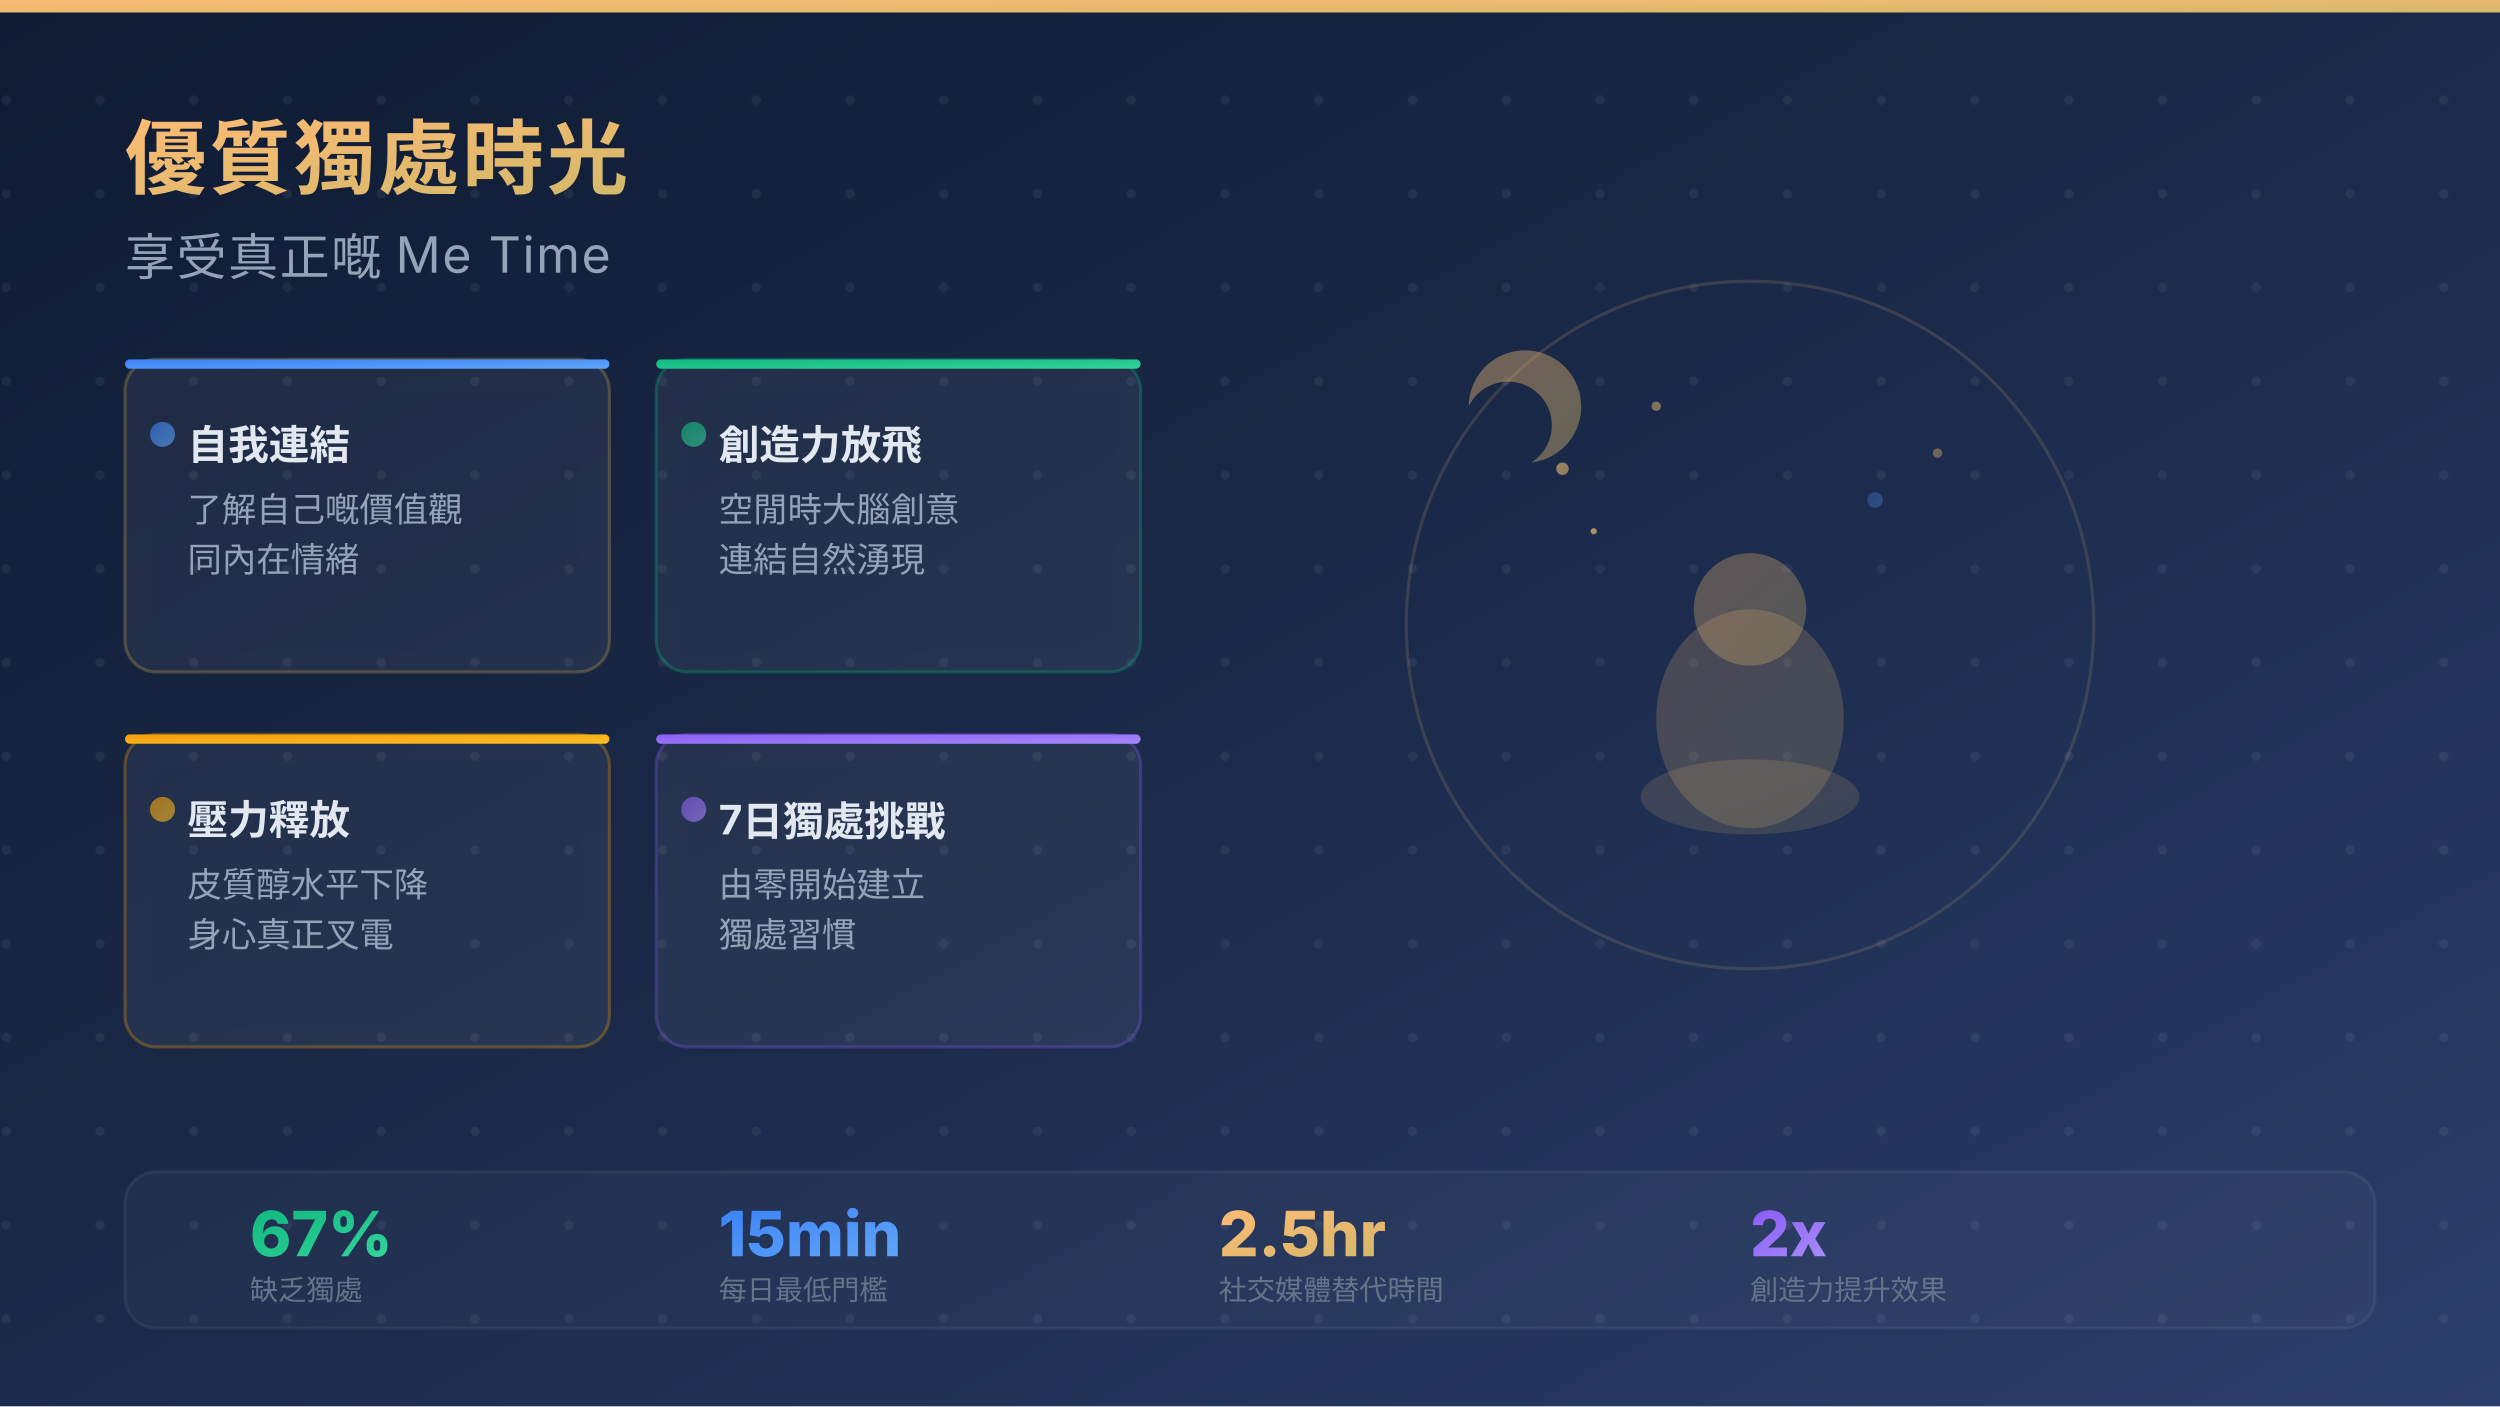
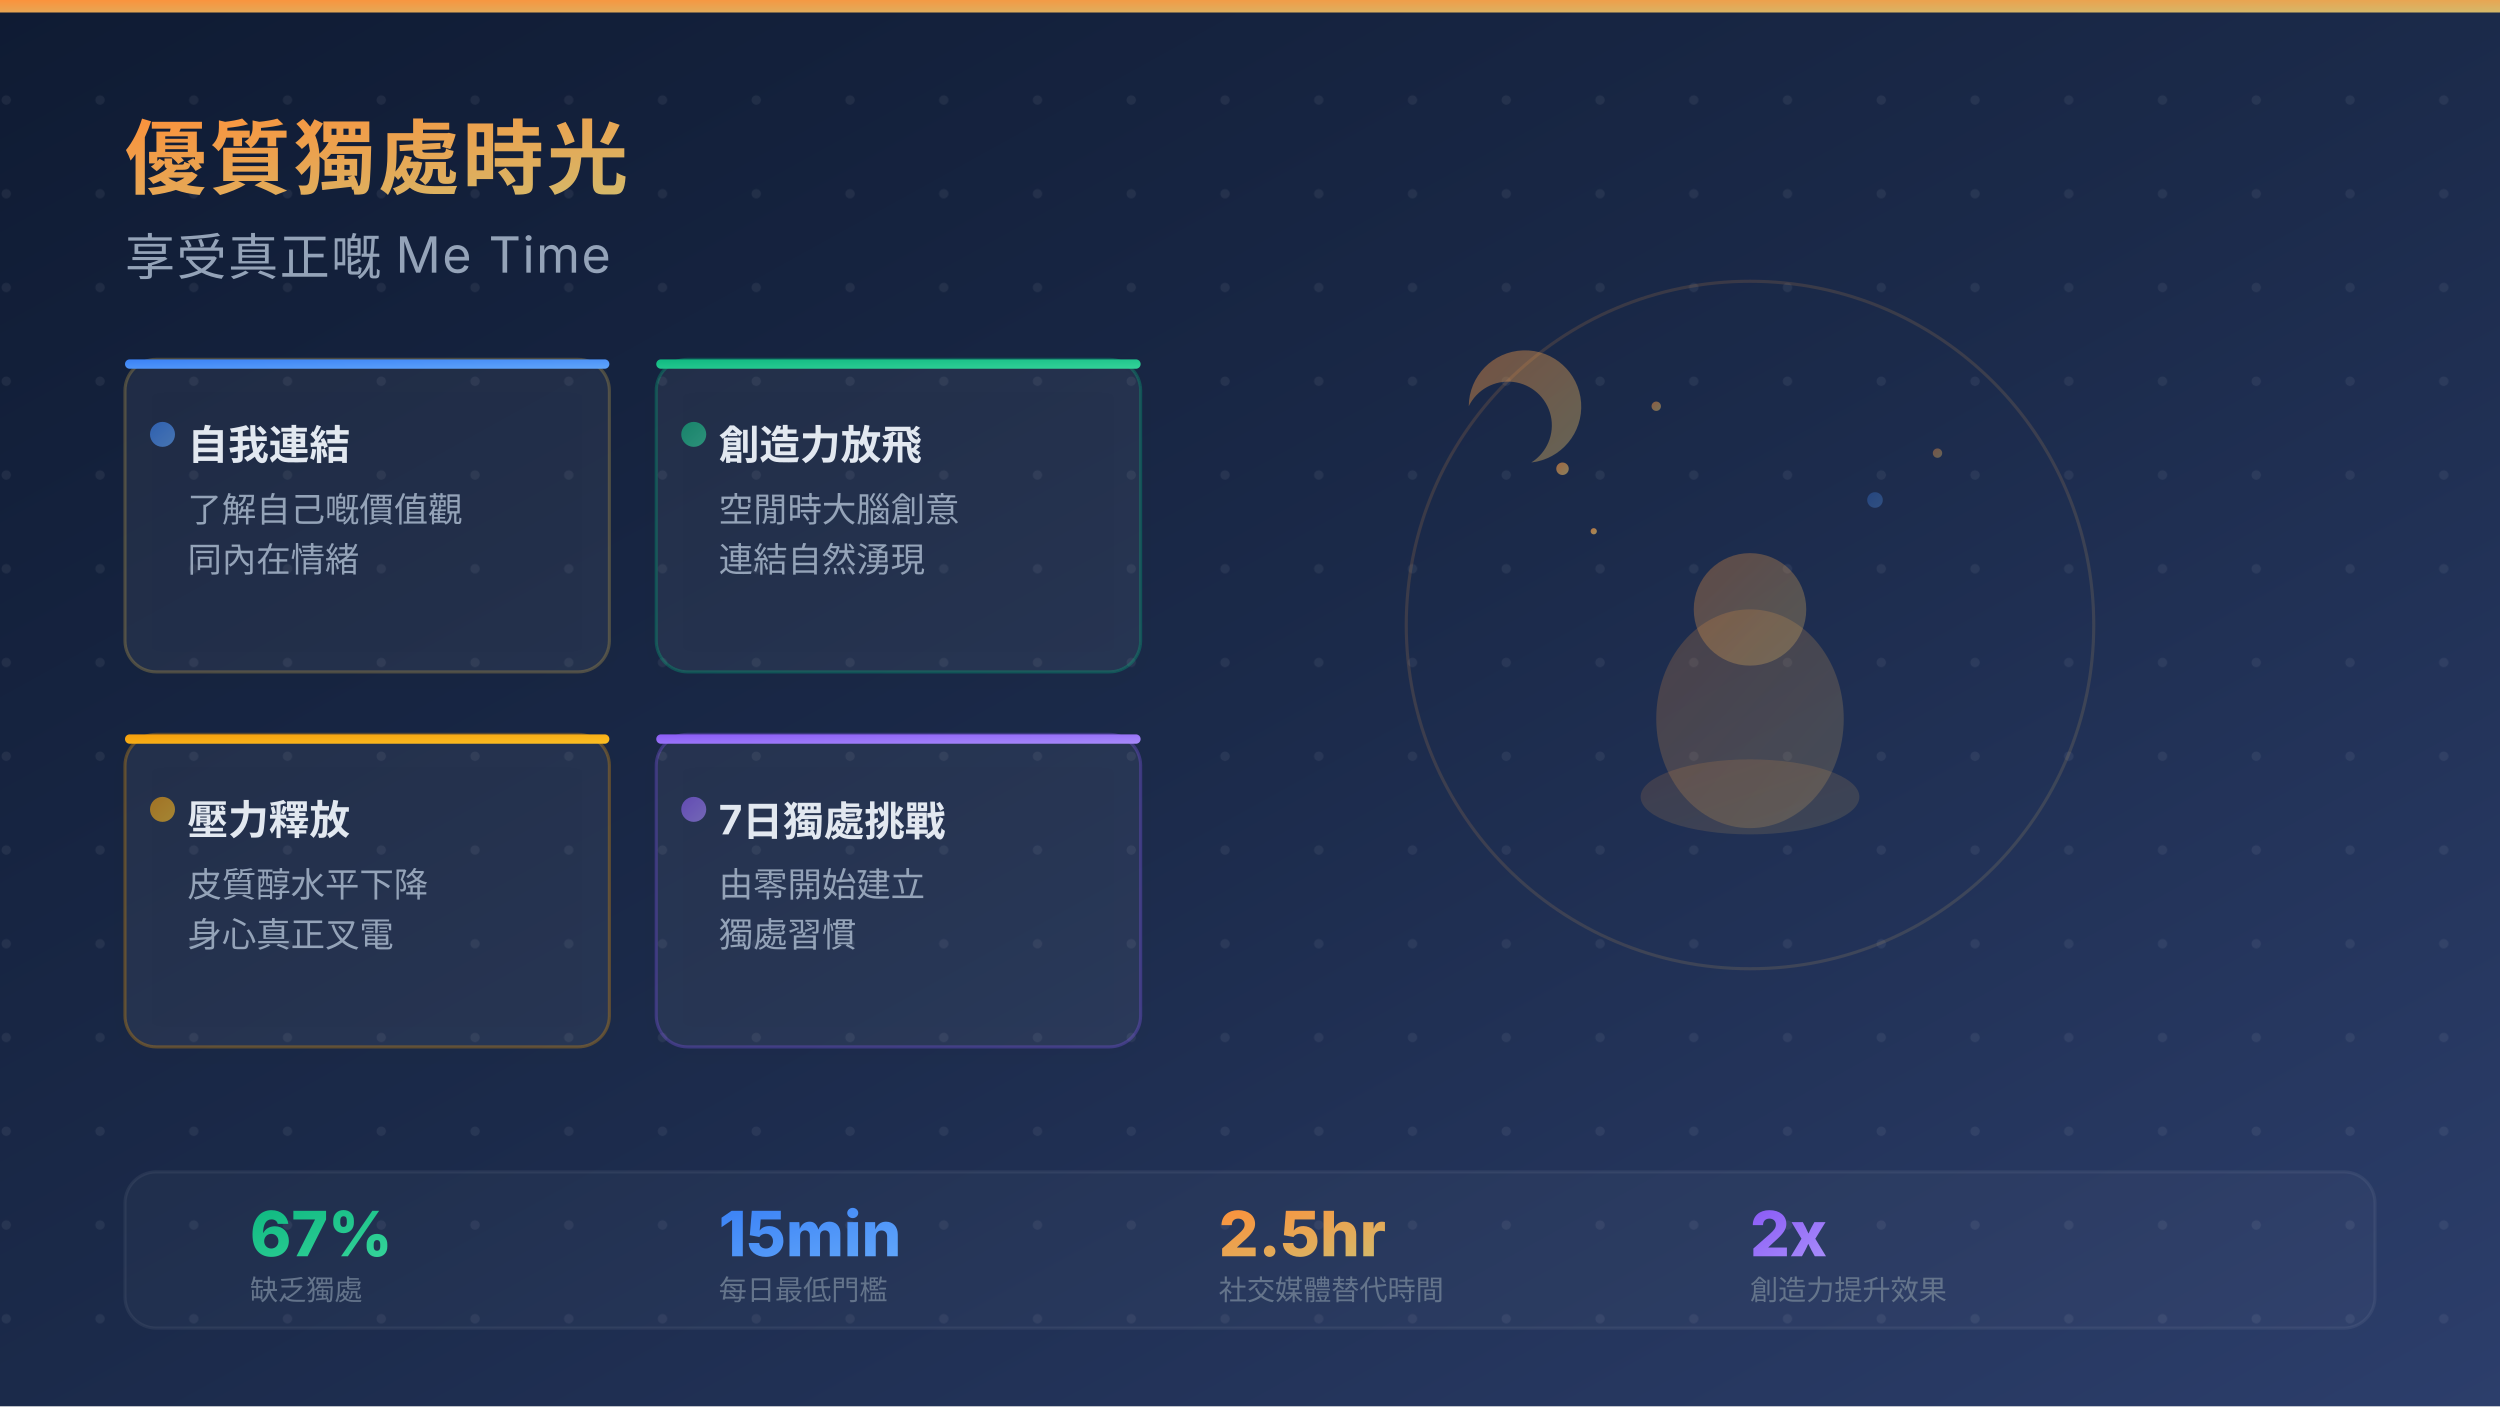
<svg xmlns="http://www.w3.org/2000/svg" viewBox="0 0 800 450" width="800" height="450">
  <defs>
    <linearGradient id="bg" x1="0%" y1="0%" x2="100%" y2="100%">
      <stop offset="0%" style="stop-color:#0F1B33" />
      <stop offset="50%" style="stop-color:#1B2A4A" />
      <stop offset="100%" style="stop-color:#2C3E6B" />
    </linearGradient>
    <linearGradient id="gold" x1="0%" y1="0%" x2="100%" y2="100%">
-       <stop offset="0%" style="stop-color:#FDBA74" />
+       <stop offset="0%" style="stop-color:#FB923C" />
      <stop offset="100%" style="stop-color:#D4B96A" />
    </linearGradient>
    <linearGradient id="accent" x1="0%" y1="0%" x2="100%" y2="100%">
      <stop offset="0%" style="stop-color:#3B82F6" />
      <stop offset="100%" style="stop-color:#60A5FA" />
    </linearGradient>
    <linearGradient id="green" x1="0%" y1="0%" x2="100%" y2="100%">
      <stop offset="0%" style="stop-color:#10B981" />
      <stop offset="100%" style="stop-color:#34D399" />
    </linearGradient>
    <linearGradient id="orange" x1="0%" y1="0%" x2="100%" y2="100%">
      <stop offset="0%" style="stop-color:#F59E0B" />
      <stop offset="100%" style="stop-color:#FBBF24" />
    </linearGradient>
    <linearGradient id="purple" x1="0%" y1="0%" x2="100%" y2="100%">
      <stop offset="0%" style="stop-color:#8B5CF6" />
      <stop offset="100%" style="stop-color:#A78BFA" />
    </linearGradient>
    <filter id="shadow">
      <feDropShadow dx="0" dy="2" stdDeviation="4" flood-opacity="0.2" />
    </filter>
  </defs>
  <rect width="800" height="450" fill="url(#bg)" />
  <g opacity="0.06">
    <pattern id="dotGrid" x="0" y="0" width="30" height="30" patternUnits="userSpaceOnUse">
      <circle cx="2" cy="2" r="1.5" fill="white" />
    </pattern>
    <rect width="800" height="450" fill="url(#dotGrid)" />
  </g>
  <rect x="0" y="0" width="800" height="4" fill="url(#gold)" />
  <text x="40" y="60" font-family="system-ui, -apple-system, sans-serif" font-size="26" font-weight="800" fill="url(#gold)" letter-spacing="1">
    優質獨處時光
  </text>
  <text x="40" y="88" font-family="system-ui, -apple-system, sans-serif" font-size="16" fill="#94A3B8" letter-spacing="0.5">
    享受真正嘅 Me Time
  </text>
  <circle cx="560" cy="200" r="110" fill="none" stroke="url(#gold)" stroke-width="1" opacity="0.15" />
  <ellipse cx="560" cy="230" rx="30" ry="35" fill="url(#gold)" opacity="0.2" />
  <circle cx="560" cy="195" r="18" fill="url(#gold)" opacity="0.3" />
  <ellipse cx="560" cy="255" rx="35" ry="12" fill="url(#gold)" opacity="0.15" />
  <circle cx="500" cy="150" r="2" fill="url(#gold)" opacity="0.6" />
  <circle cx="620" cy="145" r="1.5" fill="url(#gold)" opacity="0.4" />
  <circle cx="530" cy="130" r="1.5" fill="url(#gold)" opacity="0.5" />
  <circle cx="600" cy="160" r="2.5" fill="url(#accent)" opacity="0.3" />
  <circle cx="510" cy="170" r="1" fill="url(#gold)" opacity="0.7" />
  <path d="M 470 130 A 18 18 0 1 1 490 148 A 14 14 0 1 0 470 130" fill="url(#gold)" opacity="0.4" />
  <rect x="40" y="115" width="155" height="100" rx="10" fill="rgba(255,255,255,0.05)" stroke="rgba(201,168,76,0.3)" stroke-width="1" filter="url(#shadow)" />
  <rect x="40" y="115" width="155" height="3" rx="1.5" fill="url(#accent)" />
  <text x="60" y="147" font-family="system-ui, -apple-system, sans-serif" font-size="13" font-weight="700" fill="#E2E8F0">自我連結</text>
  <text x="60" y="167" font-family="system-ui, -apple-system, sans-serif" font-size="11" fill="#94A3B8">了解自己嘅價值觀</text>
  <text x="60" y="183" font-family="system-ui, -apple-system, sans-serif" font-size="11" fill="#94A3B8">同內在情緒</text>
  <circle cx="52" cy="139" r="4" fill="url(#accent)" opacity="0.6" />
  <rect x="210" y="115" width="155" height="100" rx="10" fill="rgba(255,255,255,0.05)" stroke="rgba(16,185,129,0.3)" stroke-width="1" filter="url(#shadow)" />
  <rect x="210" y="115" width="155" height="3" rx="1.5" fill="url(#green)" />
  <text x="230" y="147" font-family="system-ui, -apple-system, sans-serif" font-size="13" font-weight="700" fill="#E2E8F0">創造力放飛</text>
  <text x="230" y="167" font-family="system-ui, -apple-system, sans-serif" font-size="11" fill="#94A3B8">空閒時大腦創意</text>
  <text x="230" y="183" font-family="system-ui, -apple-system, sans-serif" font-size="11" fill="#94A3B8">連結自然湧現</text>
  <circle cx="222" cy="139" r="4" fill="url(#green)" opacity="0.6" />
  <rect x="40" y="235" width="155" height="100" rx="10" fill="rgba(255,255,255,0.05)" stroke="rgba(245,158,11,0.3)" stroke-width="1" filter="url(#shadow)" />
  <rect x="40" y="235" width="155" height="3" rx="1.5" fill="url(#orange)" />
  <text x="60" y="267" font-family="system-ui, -apple-system, sans-serif" font-size="13" font-weight="700" fill="#E2E8F0">壓力釋放</text>
  <text x="60" y="287" font-family="system-ui, -apple-system, sans-serif" font-size="11" fill="#94A3B8">皮質醇水平下降</text>
  <text x="60" y="303" font-family="system-ui, -apple-system, sans-serif" font-size="11" fill="#94A3B8">身心真正叉電</text>
  <circle cx="52" cy="259" r="4" fill="url(#orange)" opacity="0.6" />
  <rect x="210" y="235" width="155" height="100" rx="10" fill="rgba(255,255,255,0.05)" stroke="rgba(139,92,246,0.3)" stroke-width="1" filter="url(#shadow)" />
  <rect x="210" y="235" width="155" height="3" rx="1.5" fill="url(#purple)" />
  <text x="230" y="267" font-family="system-ui, -apple-system, sans-serif" font-size="13" font-weight="700" fill="#E2E8F0">7日獨處挑戰</text>
  <text x="230" y="287" font-family="system-ui, -apple-system, sans-serif" font-size="11" fill="#94A3B8">由零開始建立</text>
  <text x="230" y="303" font-family="system-ui, -apple-system, sans-serif" font-size="11" fill="#94A3B8">獨處習慣</text>
  <circle cx="222" cy="259" r="4" fill="url(#purple)" opacity="0.6" />
  <rect x="40" y="375" width="720" height="50" rx="10" fill="rgba(255,255,255,0.03)" stroke="rgba(255,255,255,0.06)" stroke-width="1" />
  <text x="80" y="402" font-family="system-ui, -apple-system, sans-serif" font-size="20" font-weight="800" fill="url(#green)">67%</text>
  <text x="80" y="416" font-family="system-ui, -apple-system, sans-serif" font-size="9" fill="#64748B">缺乏獨處</text>
  <text x="230" y="402" font-family="system-ui, -apple-system, sans-serif" font-size="20" font-weight="800" fill="url(#accent)">15min</text>
  <text x="230" y="416" font-family="system-ui, -apple-system, sans-serif" font-size="9" fill="#64748B">每日最低門檻</text>
  <text x="390" y="402" font-family="system-ui, -apple-system, sans-serif" font-size="20" font-weight="800" fill="url(#gold)">2.5hr</text>
  <text x="390" y="416" font-family="system-ui, -apple-system, sans-serif" font-size="9" fill="#64748B">社交媒體替代時間</text>
  <text x="560" y="402" font-family="system-ui, -apple-system, sans-serif" font-size="20" font-weight="800" fill="url(#purple)">2x</text>
  <text x="560" y="416" font-family="system-ui, -apple-system, sans-serif" font-size="9" fill="#64748B">創造力提升效果</text>
</svg>
